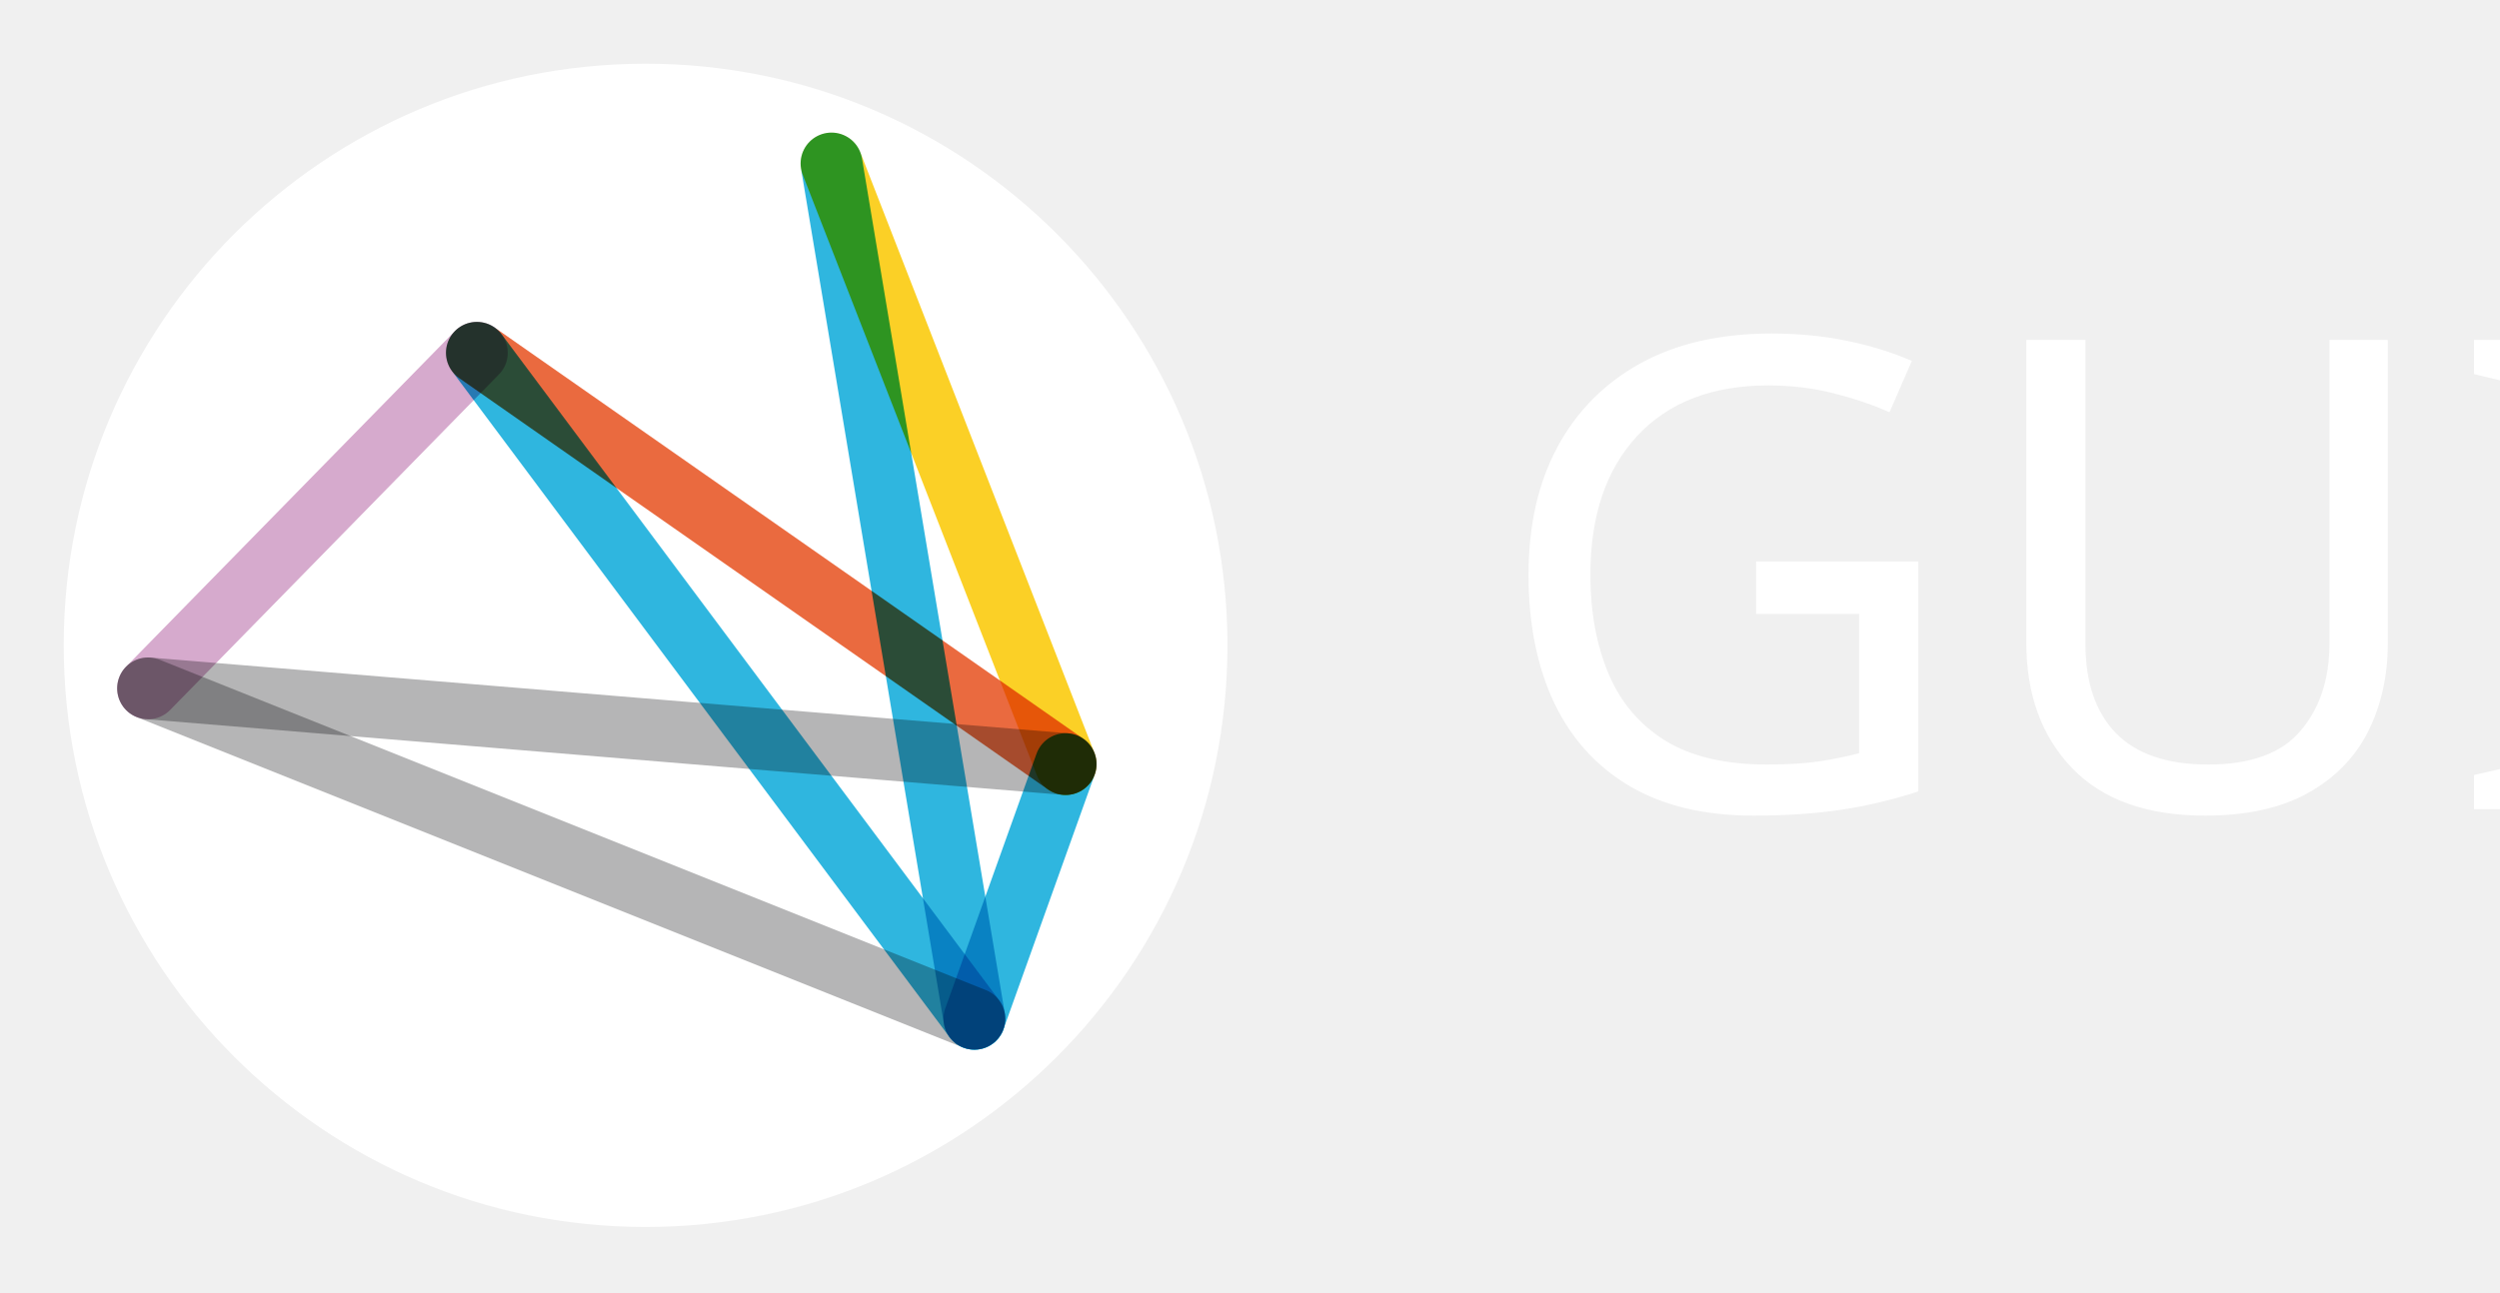
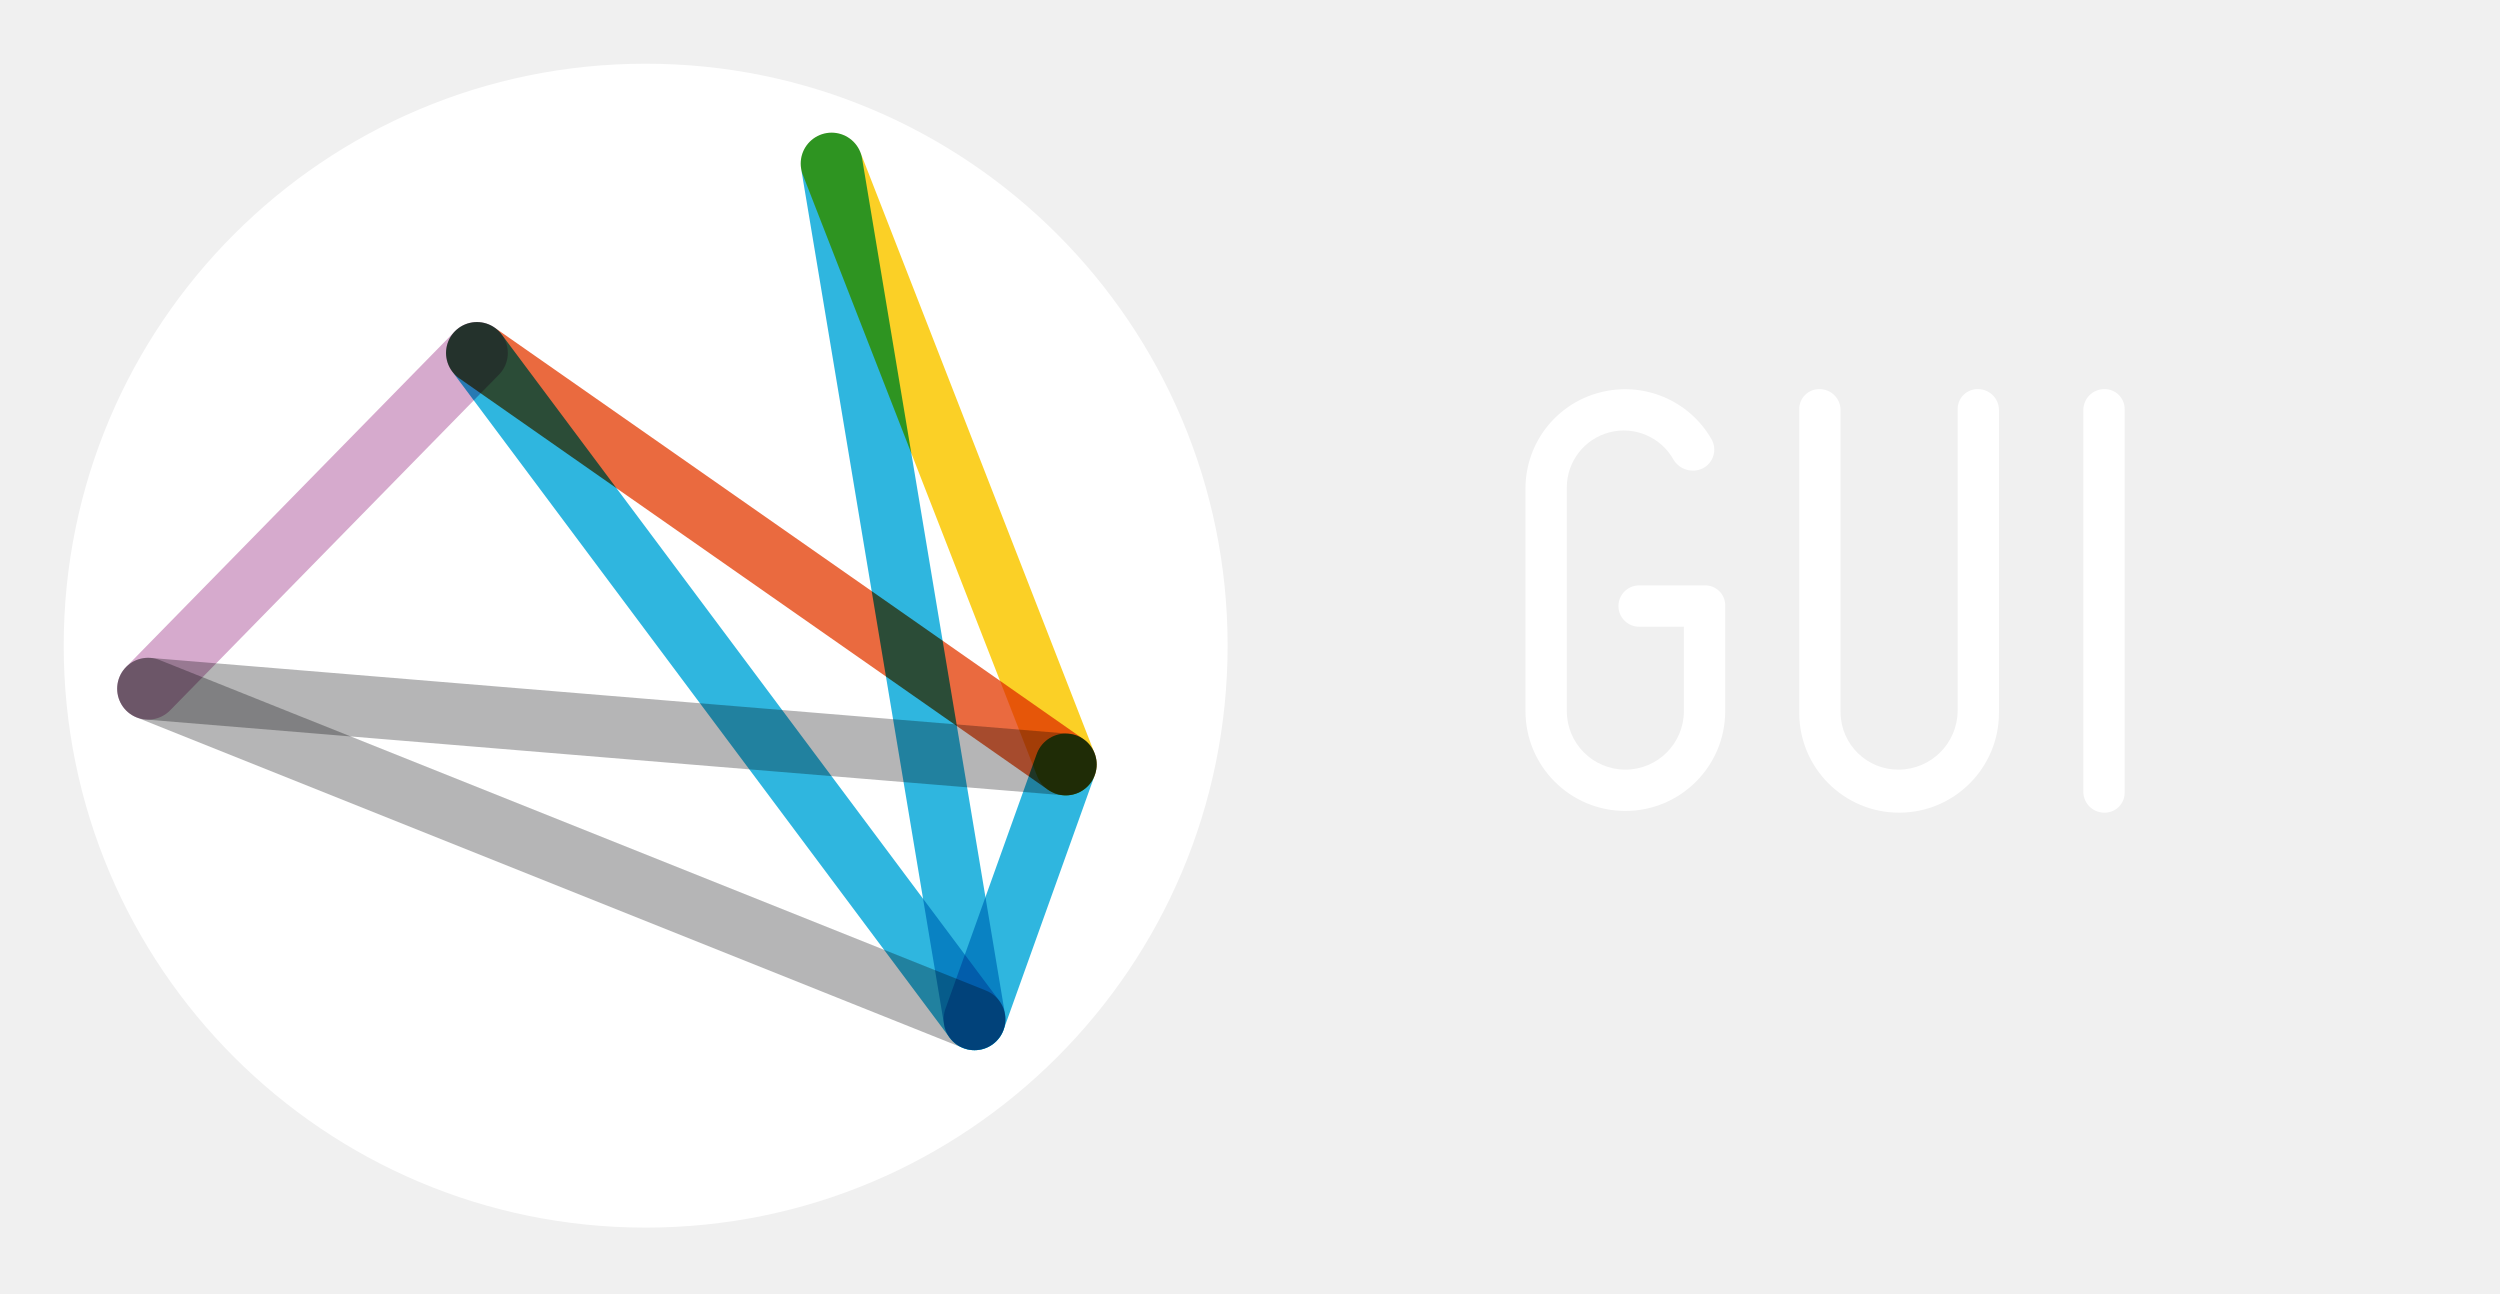
- <svg xmlns="http://www.w3.org/2000/svg" viewBox="0 0 145.16 75.1">
+ <svg xmlns="http://www.w3.org/2000/svg" viewBox="0 0 145.2 75.1">
  <defs>
-     <style>.cls-1{isolation:isolate;}.cls-2,.cls-9{fill:#fff;}.cls-3,.cls-4,.cls-5,.cls-6,.cls-7,.cls-8{fill:none;}.cls-3{stroke:#2fb6df;}.cls-3,.cls-4,.cls-5,.cls-6,.cls-7{stroke-linecap:round;stroke-miterlimit:10;stroke-width:3.59px;mix-blend-mode:multiply;}.cls-4{stroke:#d6aacd;}.cls-5{stroke:#b5b5b6;}.cls-6{stroke:#ea6a3f;}.cls-7{stroke:#fbd026;}.cls-9{font-size:38.19px;font-family:Miso;}</style>
+     <style>.cls-1{isolation:isolate;}.cls-2{fill:#fff;}.cls-3,.cls-4,.cls-5,.cls-6,.cls-7,.cls-8{fill:none;}.cls-3{stroke:#2fb6df;}.cls-3,.cls-4,.cls-5,.cls-6,.cls-7{stroke-linecap:round;stroke-miterlimit:10;stroke-width:3.59px;mix-blend-mode:multiply;}.cls-4{stroke:#d6aacd;}.cls-5{stroke:#b5b5b6;}.cls-6{stroke:#ea6a3f;}.cls-7{stroke:#fbd026;}</style>
  </defs>
  <g class="cls-1">
    <g id="Layer_1" data-name="Layer 1">
-       <g id="Layer_1-2" data-name="Layer 1">
-         <circle class="cls-2" cx="37.5" cy="37.5" r="33.8" />
-         <line class="cls-3" x1="48.3" y1="9.5" x2="56.6" y2="59.2" />
-         <line class="cls-3" x1="27.7" y1="20.5" x2="56.6" y2="59.2" />
-         <line class="cls-4" x1="8.6" y1="40" x2="27.7" y2="20.5" />
-         <line class="cls-5" x1="8.6" y1="40" x2="56.6" y2="59.2" />
-         <line class="cls-3" x1="56.6" y1="59.2" x2="61.9" y2="44.4" />
-         <line class="cls-6" x1="27.7" y1="20.5" x2="61.9" y2="44.4" />
-         <line class="cls-5" x1="8.6" y1="40" x2="61.9" y2="44.4" />
-         <line class="cls-7" x1="48.3" y1="9.5" x2="61.9" y2="44.4" />
-         <circle class="cls-8" cx="37.5" cy="37.5" r="37.5" />
+       <circle class="cls-2" cx="37.5" cy="37.5" r="33.8" />
+       <line class="cls-3" x1="48.3" y1="9.5" x2="56.6" y2="59.2" />
+       <line class="cls-3" x1="27.7" y1="20.5" x2="56.6" y2="59.2" />
+       <line class="cls-4" x1="8.6" y1="40" x2="27.7" y2="20.5" />
+       <line class="cls-5" x1="8.6" y1="40" x2="56.6" y2="59.2" />
+       <line class="cls-3" x1="56.6" y1="59.2" x2="61.9" y2="44.4" />
+       <line class="cls-6" x1="27.7" y1="20.5" x2="61.9" y2="44.4" />
+       <line class="cls-5" x1="8.6" y1="40" x2="61.9" y2="44.4" />
+       <line class="cls-7" x1="48.3" y1="9.5" x2="61.9" y2="44.4" />
+       <circle class="cls-8" cx="37.5" cy="37.5" r="37.5" />
+       <g class="cls-1">
+         <path class="cls-2" d="M92.9,22.8a5.79,5.79,0,0,1,6.5,2.7,1.22,1.22,0,0,1-.5,1.7,1.31,1.31,0,0,1-1.7-.5A3.31,3.31,0,0,0,91,28.3v13a3.4,3.4,0,0,0,6.8,0V36.4H95.2a1.2,1.2,0,0,1,0-2.4H99a1.16,1.16,0,0,1,1.2,1.2v6.1a5.8,5.8,0,1,1-11.6,0v-13A5.76,5.76,0,0,1,92.9,22.8Z" />
+         <path class="cls-2" d="M110.3,44.7a3.44,3.44,0,0,0,3.4-3.4V23.8a1.16,1.16,0,0,1,1.2-1.2,1.22,1.22,0,0,1,1.2,1.2V41.4a5.8,5.8,0,1,1-11.6,0V23.8a1.16,1.16,0,0,1,1.2-1.2,1.22,1.22,0,0,1,1.2,1.2V41.4A3.35,3.35,0,0,0,110.3,44.7Z" />
+         <path class="cls-2" d="M121,46V23.8a1.22,1.22,0,0,1,1.2-1.2,1.16,1.16,0,0,1,1.2,1.2V46a1.16,1.16,0,0,1-1.2,1.2A1.22,1.22,0,0,1,121,46Z" />
      </g>
-       <text class="cls-9" transform="translate(86.46 47.02)">GUI</text>
    </g>
  </g>
</svg>
